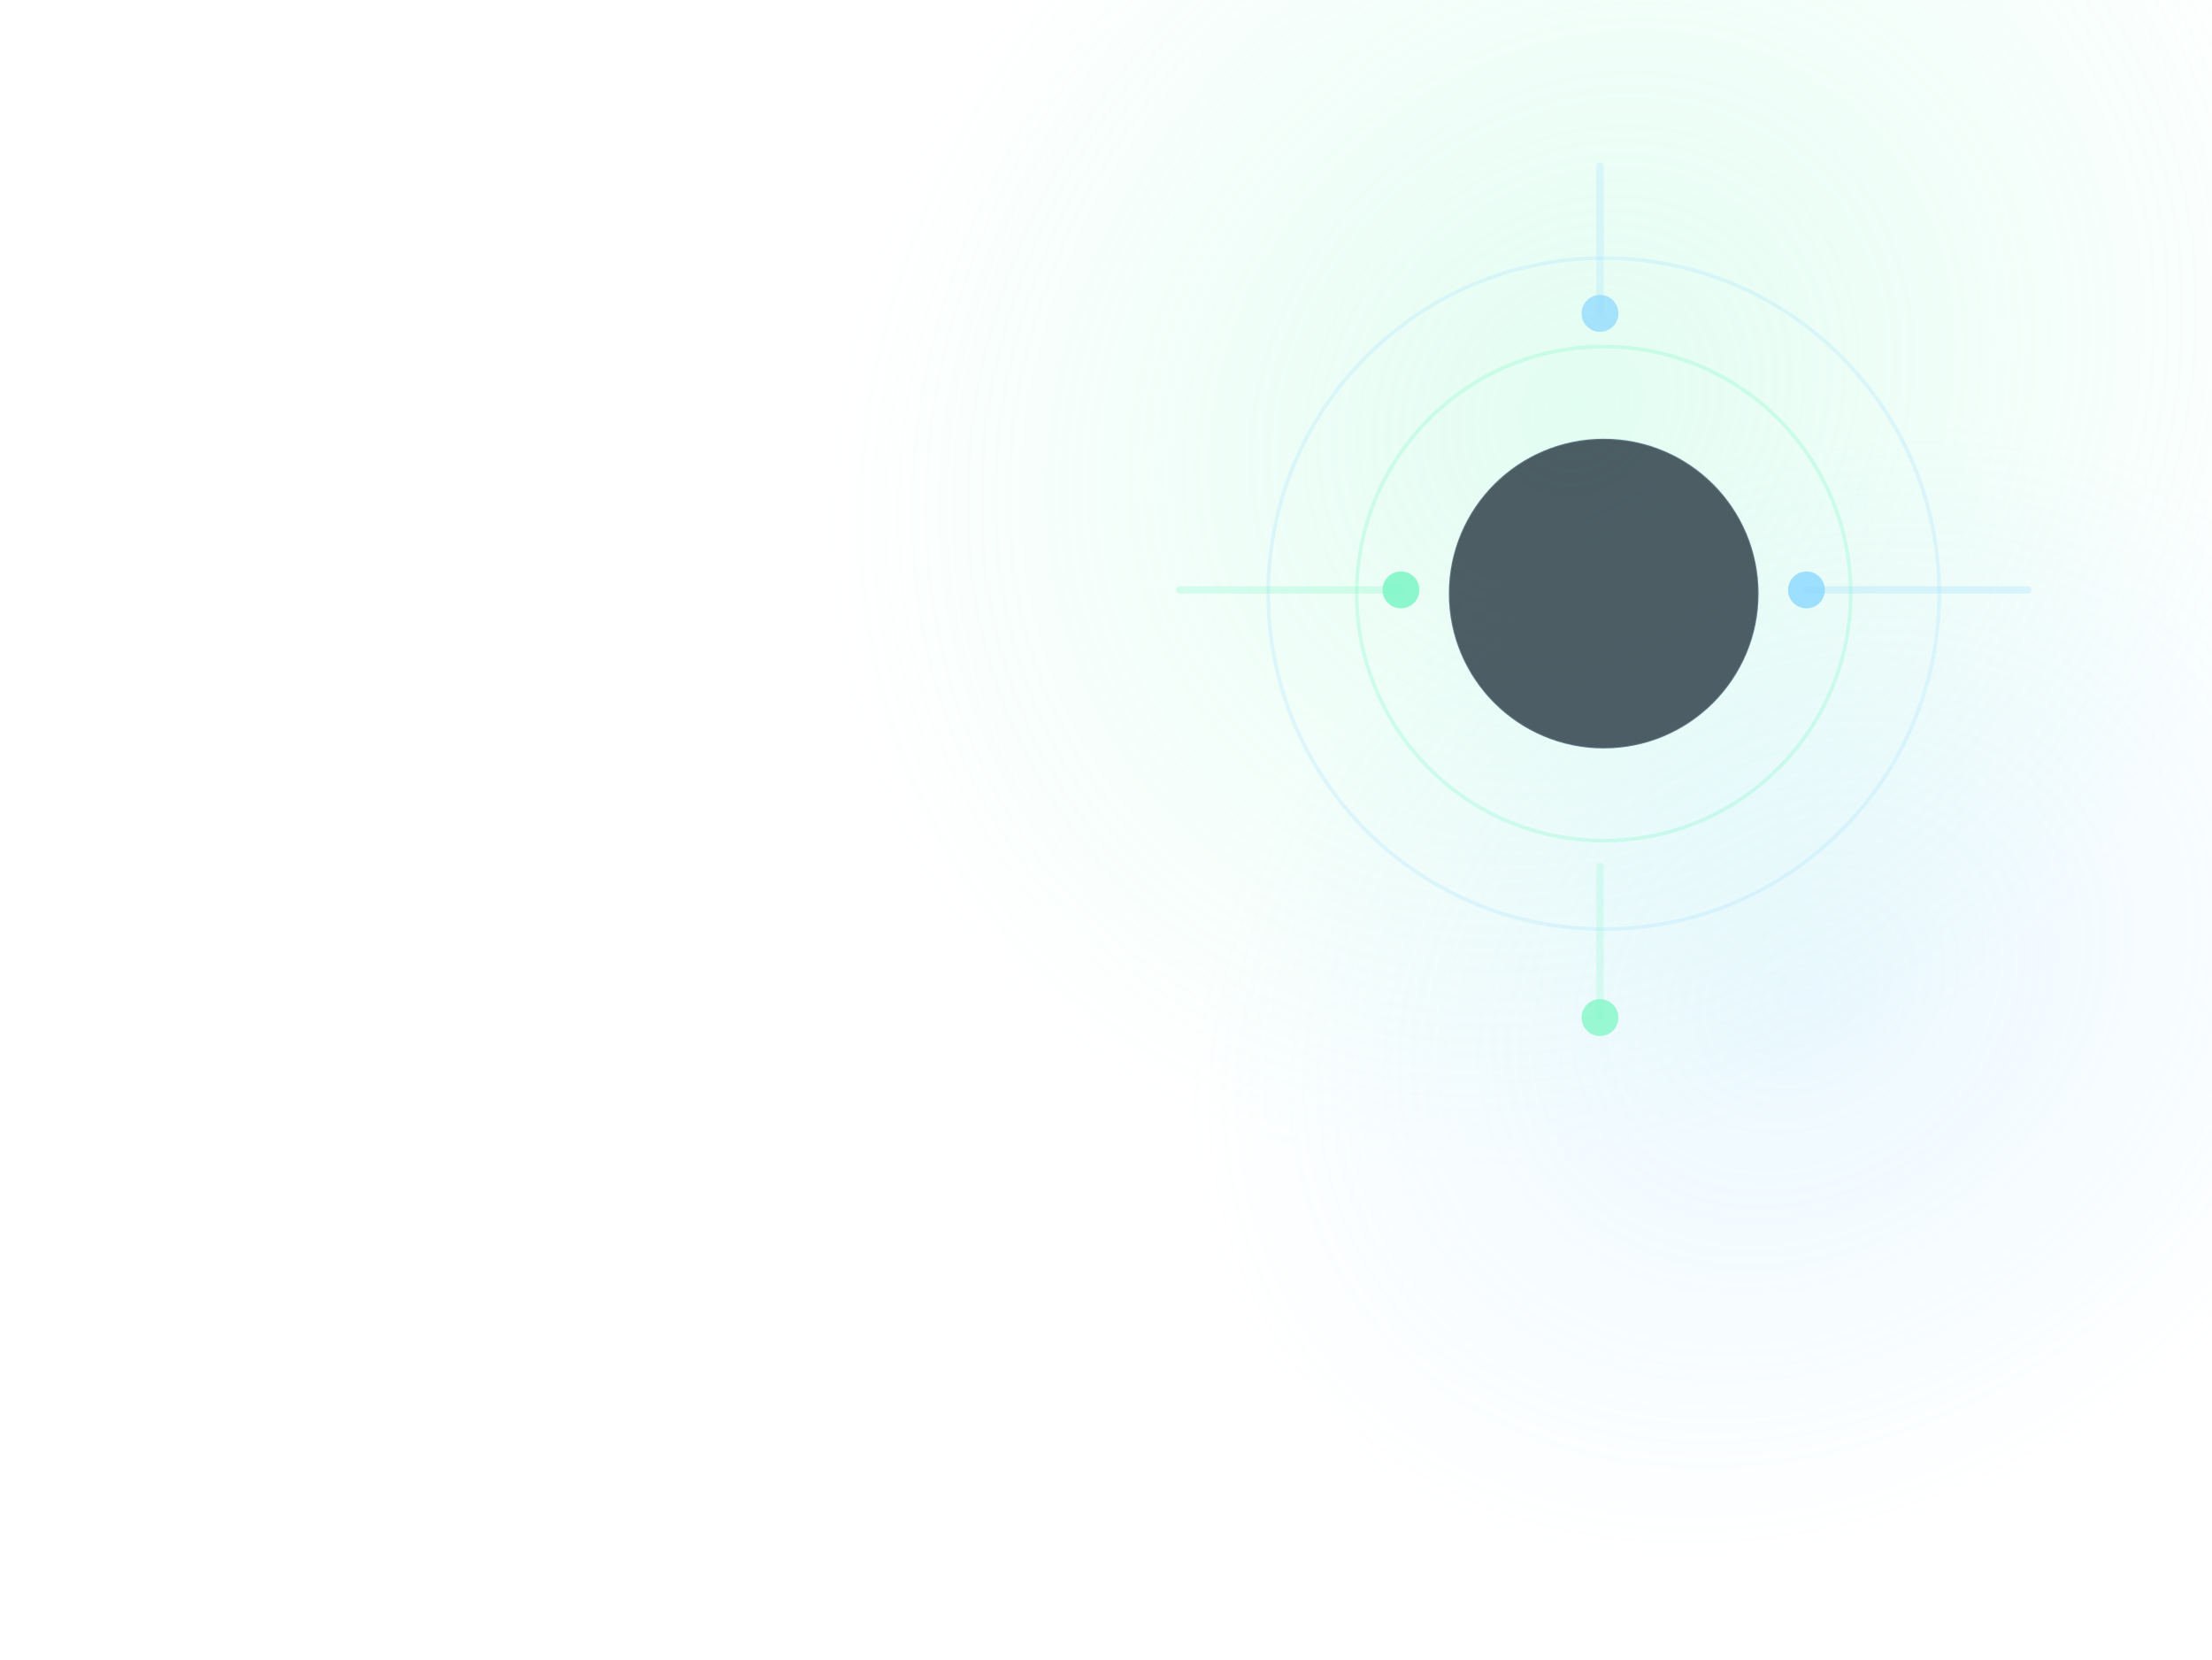
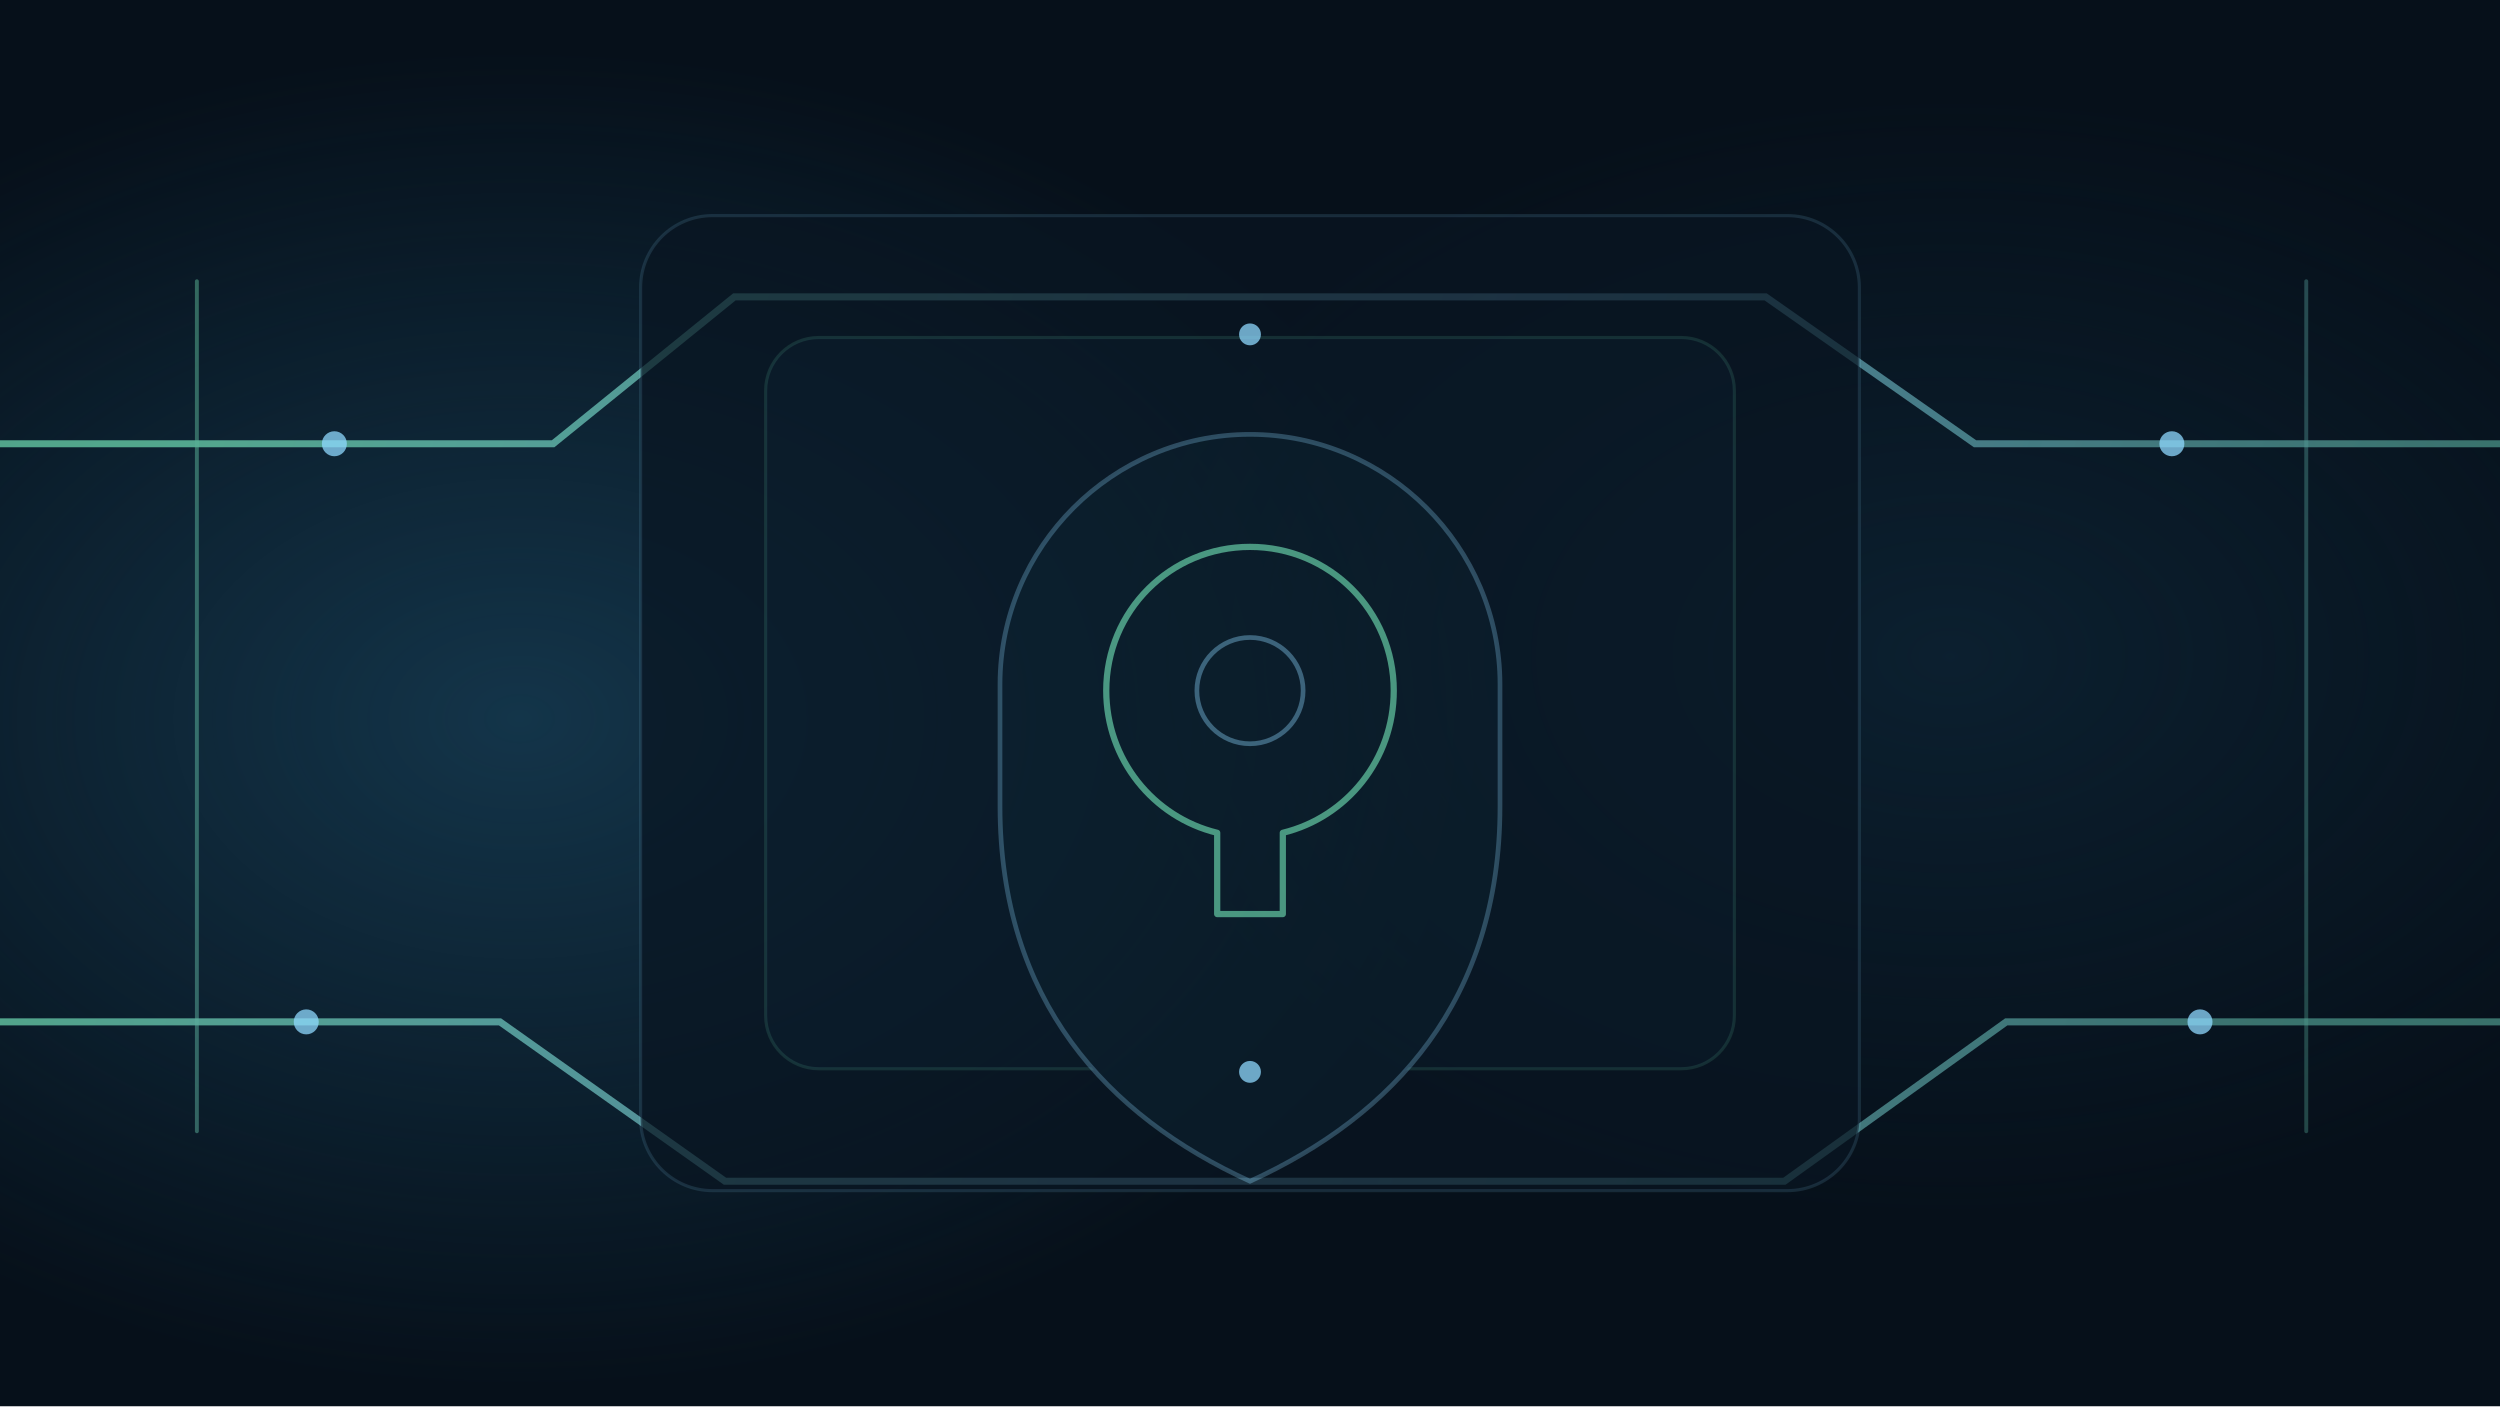
- <svg xmlns="http://www.w3.org/2000/svg" width="1200" height="900" viewBox="0 0 1200 900" fill="none">
+ <svg xmlns="http://www.w3.org/2000/svg" width="1600" height="900" viewBox="0 0 1600 900" fill="none">
+   <rect width="1600" height="900" fill="#06101A" />
  <defs>
-     <radialGradient id="g1" cx="0" cy="0" r="1" gradientUnits="userSpaceOnUse" gradientTransform="translate(860 220) rotate(134.695) scale(446.954 378.433)">
-       <stop stop-color="#7CF6C4" stop-opacity="0.22" />
-       <stop offset="1" stop-color="#7CF6C4" stop-opacity="0" />
+     <radialGradient id="privacyGlowLeft" cx="0" cy="0" r="1" gradientUnits="userSpaceOnUse" gradientTransform="translate(330 460) rotate(90) scale(430 620)">
+       <stop stop-color="#173F57" stop-opacity="0.78" />
+       <stop offset="1" stop-color="#173F57" stop-opacity="0" />
    </radialGradient>
-     <radialGradient id="g2" cx="0" cy="0" r="1" gradientUnits="userSpaceOnUse" gradientTransform="translate(980 540) rotate(145.749) scale(355.737 287.023)">
-       <stop stop-color="#8FD9FF" stop-opacity="0.18" />
-       <stop offset="1" stop-color="#8FD9FF" stop-opacity="0" />
+     <radialGradient id="privacyGlowRight" cx="0" cy="0" r="1" gradientUnits="userSpaceOnUse" gradientTransform="translate(1250 420) rotate(90) scale(360 540)">
+       <stop stop-color="#102C40" stop-opacity="0.56" />
+       <stop offset="1" stop-color="#102C40" stop-opacity="0" />
    </radialGradient>
+     <linearGradient id="privacyStroke" x1="122" y1="226" x2="1458" y2="682" gradientUnits="userSpaceOnUse">
+       <stop stop-color="#7CF6C4" stop-opacity="0.92" />
+       <stop offset="0.55" stop-color="#8FD9FF" stop-opacity="0.8" />
+       <stop offset="1" stop-color="#73DFC6" stop-opacity="0.68" />
+     </linearGradient>
  </defs>
-   <rect width="1200" height="900" fill="url(#g1)" />
-   <rect width="1200" height="900" fill="url(#g2)" />
-   <circle cx="870" cy="322" r="182" stroke="#8FD9FF" stroke-opacity="0.2" stroke-width="2" />
-   <circle cx="870" cy="322" r="134" stroke="#7CF6C4" stroke-opacity="0.28" stroke-width="2" />
-   <circle cx="870" cy="322" r="84" fill="#0B1A27" fill-opacity="0.7" stroke="#C8EFFF" stroke-opacity="0.18" />
-   <path d="M640 320H760" stroke="#7CF6C4" stroke-opacity="0.26" stroke-width="4" stroke-linecap="round" />
-   <path d="M980 320H1100" stroke="#8FD9FF" stroke-opacity="0.26" stroke-width="4" stroke-linecap="round" />
-   <path d="M868 90V170" stroke="#8FD9FF" stroke-opacity="0.2" stroke-width="4" stroke-linecap="round" />
-   <path d="M868 470V552" stroke="#7CF6C4" stroke-opacity="0.2" stroke-width="4" stroke-linecap="round" />
-   <circle cx="760" cy="320" r="10" fill="#7CF6C4" fill-opacity="0.85" />
-   <circle cx="980" cy="320" r="10" fill="#8FD9FF" fill-opacity="0.85" />
-   <circle cx="868" cy="170" r="10" fill="#8FD9FF" fill-opacity="0.75" />
-   <circle cx="868" cy="552" r="10" fill="#7CF6C4" fill-opacity="0.75" />
+   <rect width="1600" height="900" fill="url(#privacyGlowLeft)" />
+   <rect width="1600" height="900" fill="url(#privacyGlowRight)" />
+   <g opacity="0.68" stroke="url(#privacyStroke)">
+     <path d="M-80 284H354L470 190H1130L1264 284H1680" stroke-width="4.5" stroke-linecap="round" />
+     <path d="M-120 654H320L464 756H1142L1284 654H1700" stroke-width="4.5" stroke-linecap="round" />
+     <path d="M126 180V724" stroke-width="2.5" stroke-linecap="round" stroke-opacity="0.56" />
+     <path d="M1476 180V724" stroke-width="2.5" stroke-linecap="round" stroke-opacity="0.56" />
+   </g>
+   <g opacity="0.72">
+     <rect x="410" y="138" width="780" height="624" rx="46" fill="#081521" stroke="#8FD9FF" stroke-opacity="0.18" stroke-width="2" />
+     <rect x="490" y="216" width="620" height="468" rx="34" fill="#0A1927" stroke="#7CF6C4" stroke-opacity="0.16" stroke-width="2" />
+     <path d="M800 278C888 278 960 350 960 438V516C960 640 892 714 800 756C708 714 640 640 640 516V438C640 350 712 278 800 278Z" fill="#0B1E2D" stroke="#8FD9FF" stroke-opacity="0.38" stroke-width="3" />
+     <path d="M800 350C851 350 892 391 892 442C892 486 862 523 821 533V585H779V533C738 523 708 486 708 442C708 391 749 350 800 350Z" fill="none" stroke="#7CF6C4" stroke-opacity="0.78" stroke-width="4" stroke-linecap="round" stroke-linejoin="round" />
+     <circle cx="800" cy="442" r="34" fill="none" stroke="#8FD9FF" stroke-opacity="0.52" stroke-width="3" />
+   </g>
+   <g fill="#8FD9FF" opacity="0.74">
+     <circle cx="214" cy="284" r="8" />
+     <circle cx="1390" cy="284" r="8" />
+     <circle cx="196" cy="654" r="8" />
+     <circle cx="1408" cy="654" r="8" />
+     <circle cx="800" cy="214" r="7" />
+     <circle cx="800" cy="686" r="7" />
+   </g>
</svg>
